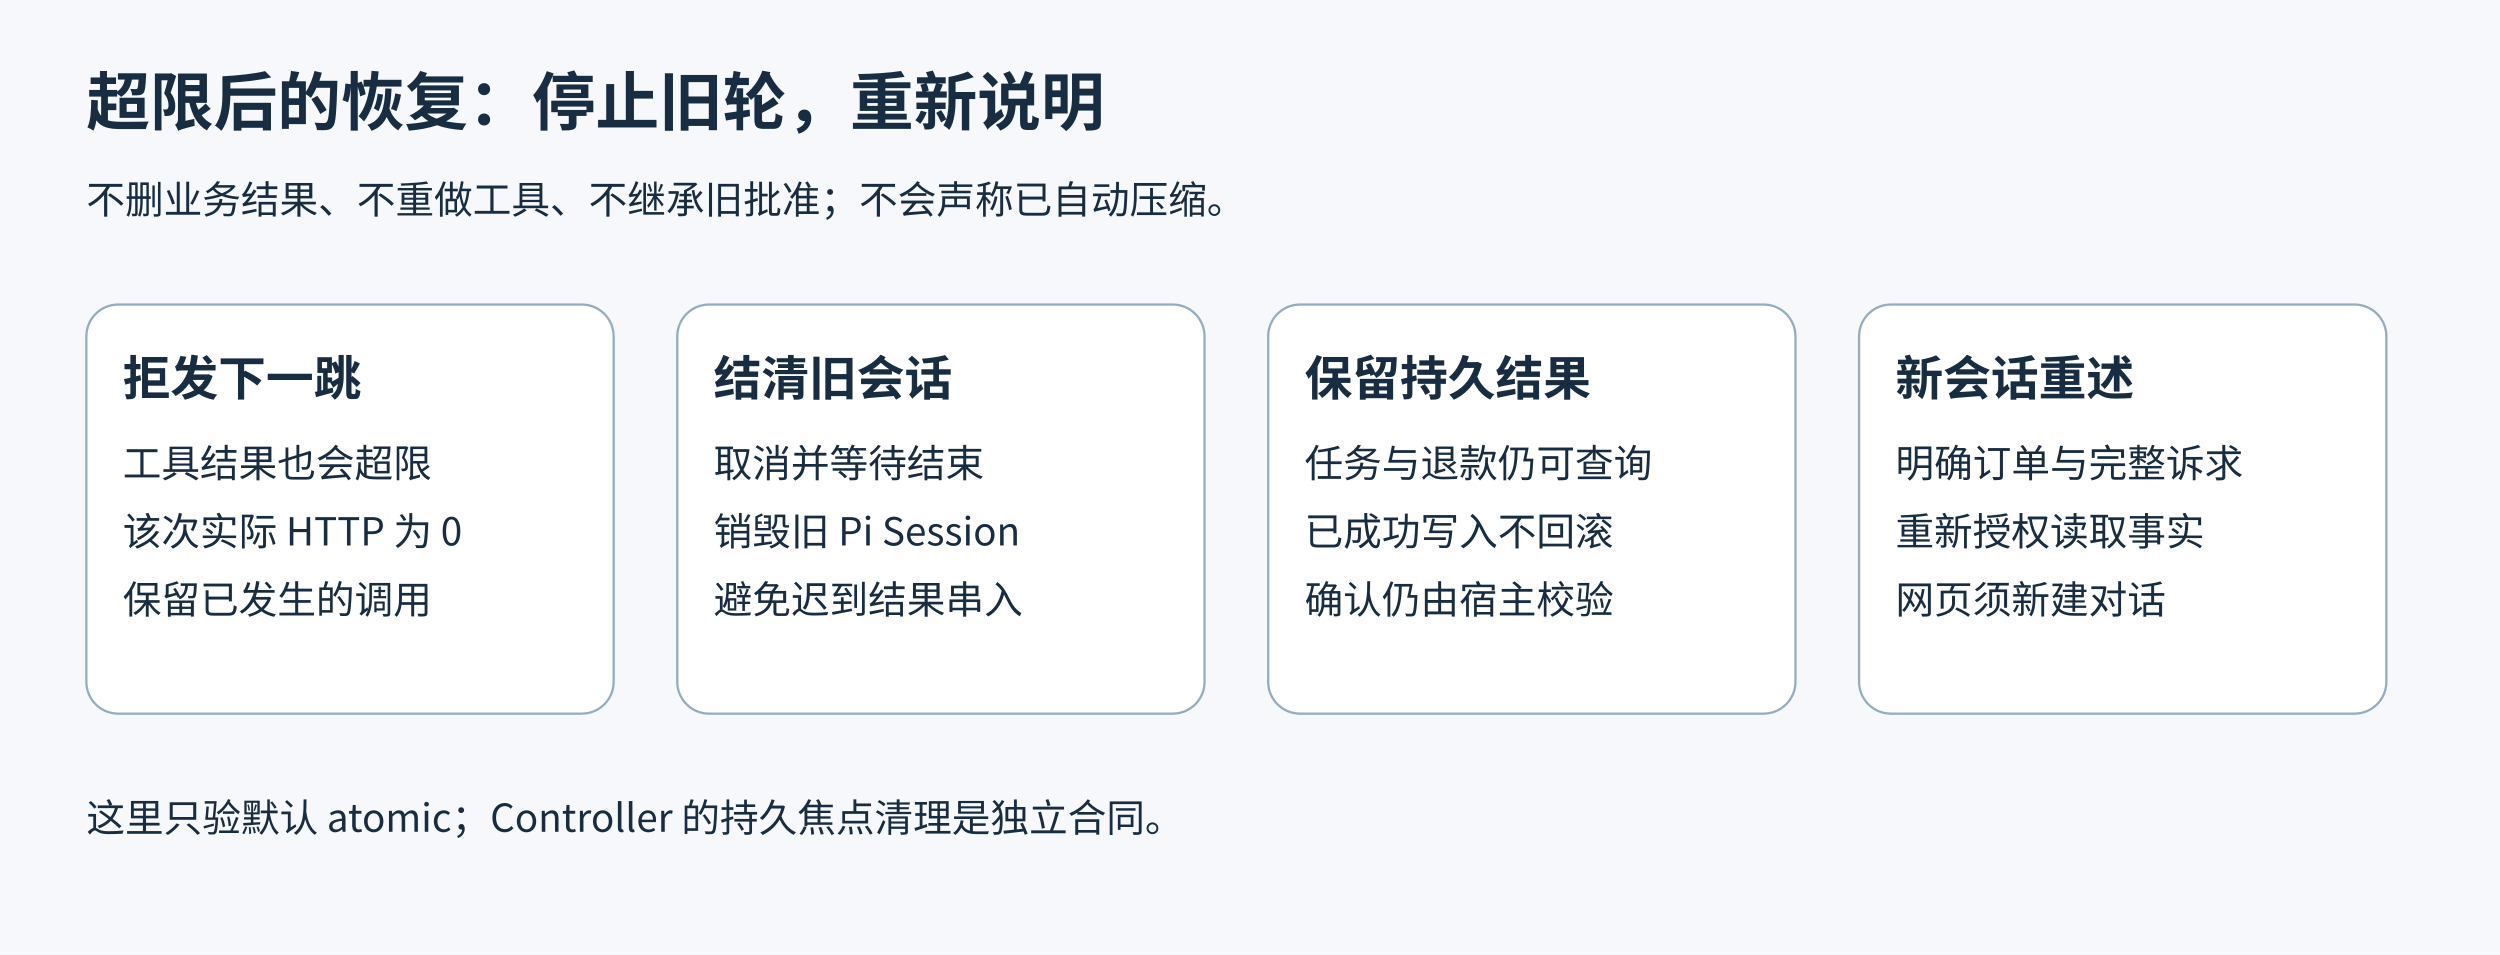
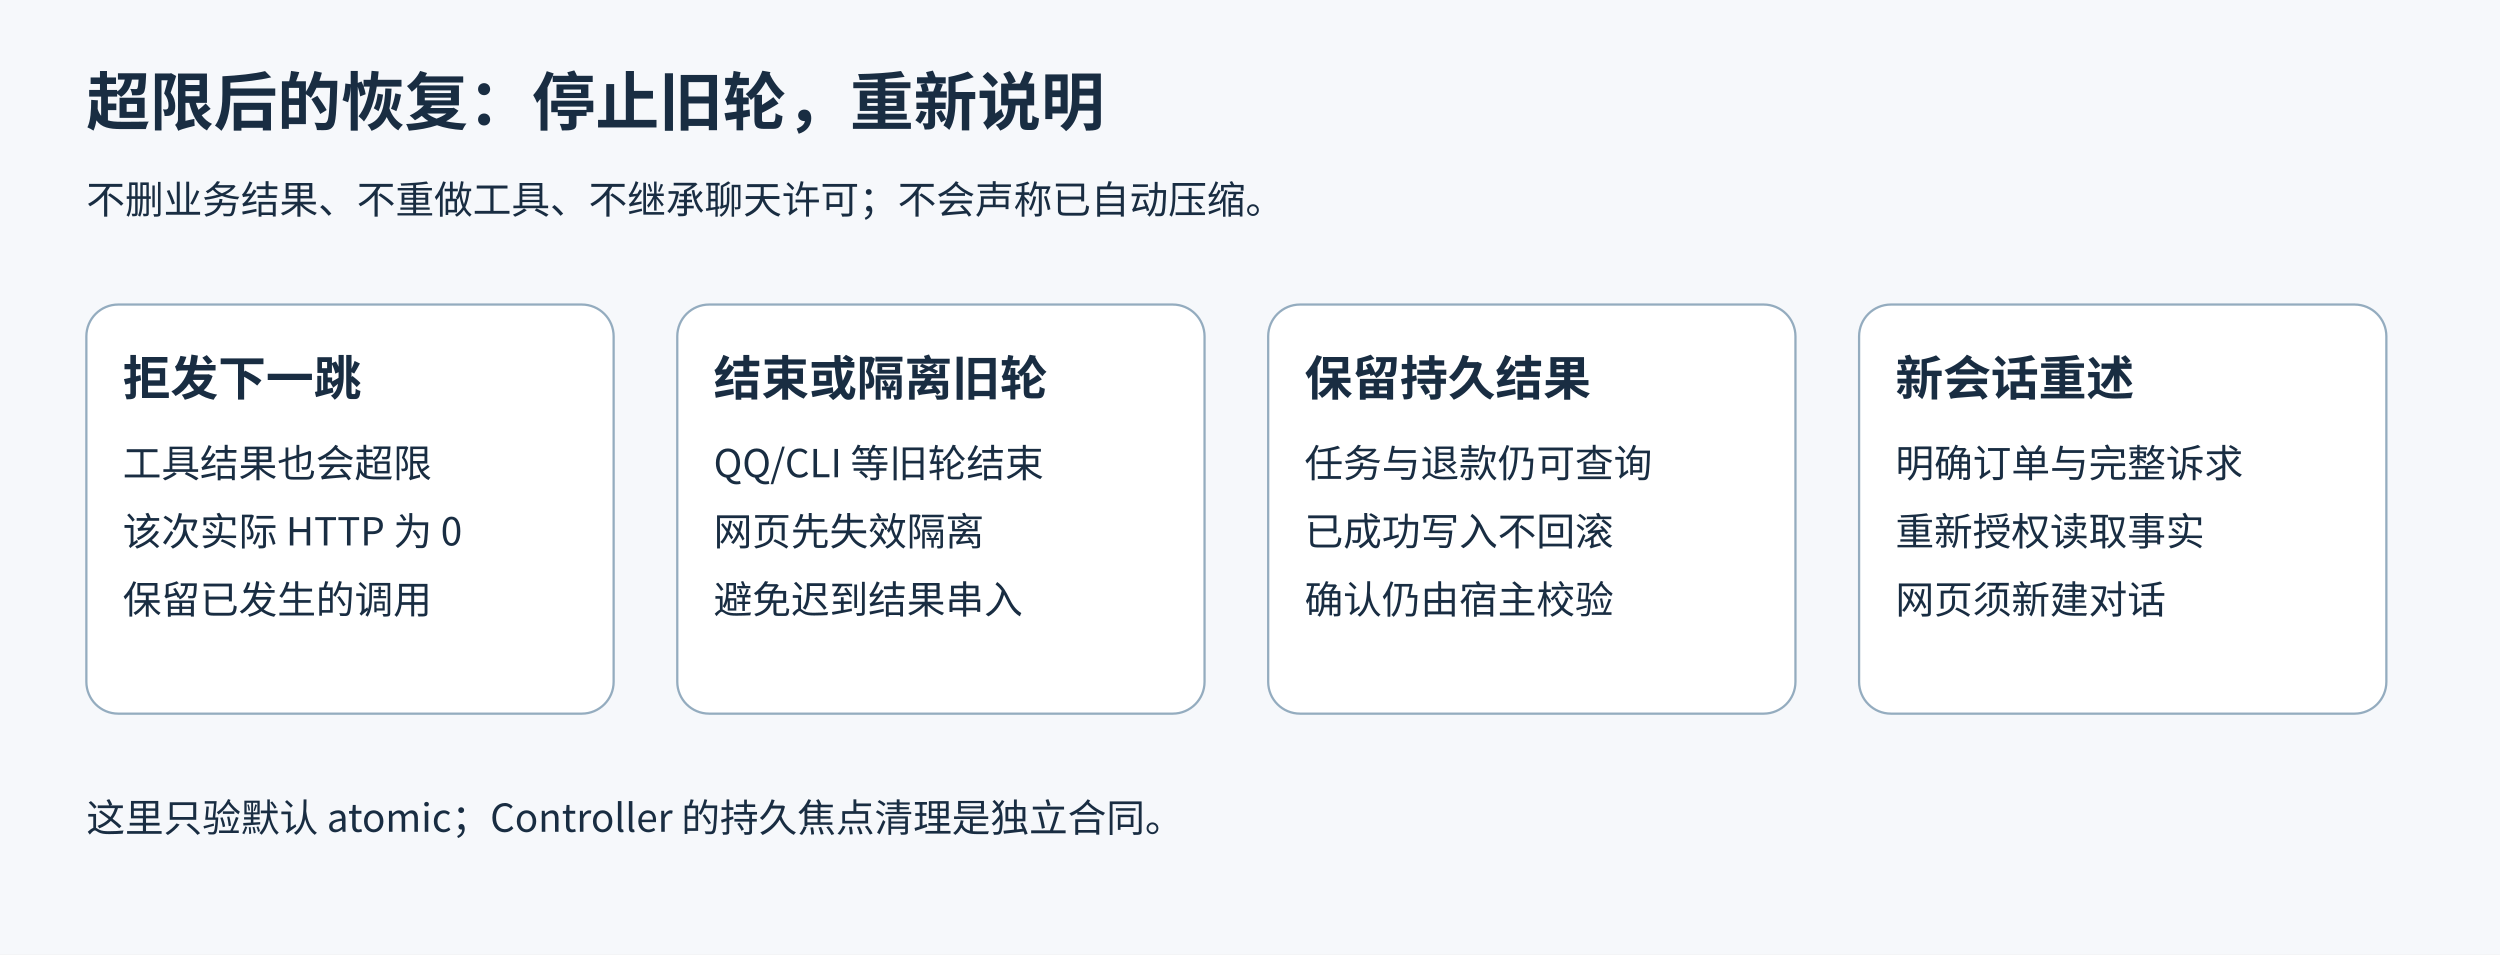
<svg xmlns="http://www.w3.org/2000/svg" width="1100" height="420" viewBox="0 0 1100 420">
  <rect width="1100" height="420" fill="#f6f8fb" />
  <style>text{font-family:"PingFang SC","Noto Sans CJK SC",sans-serif;fill:#192d42}.title{font-size:28px;font-weight:600}.head{font-size:21px;font-weight:600}.body{font-size:17px}</style>
  <text x="38" y="55" class="title">超限后的恢复：停止旧轮，重新说明</text>
-   <text x="38" y="94" class="body">不删业务结果、不重做工具、不继承旧批准；不会声称已自动压缩。</text>
+   <text x="38" y="94" class="body">不删业务结果、不重做工具、不继承聊天许可；不会声称已自动压缩。</text>
  <rect x="38" y="134" width="232" height="180" rx="14" fill="white" stroke="#94acbf" />
  <text x="54" y="174" class="head">拒发下一跳</text>
  <text x="54" y="210" class="body">工具结果也会超限</text>
  <text x="54" y="240" class="body">该次实际 HTTP 为 0</text>
  <text x="54" y="270" class="body">保留已发生的调用</text>
  <rect x="298" y="134" width="232" height="180" rx="14" fill="white" stroke="#94acbf" />
-   <text x="314" y="174" class="head">结清旧会话</text>
-   <text x="314" y="210" class="body">取消并等待结束</text>
-   <text x="314" y="240" class="body">销毁旧 Pi Session</text>
+   <text x="314" y="174" class="head">结束或隔离旧轮</text>
+   <text x="314" y="210" class="body">QQ/CLI 等旧轮结束</text>
+   <text x="314" y="240" class="body">网页先失效隔离</text>
  <text x="314" y="270" class="body">避免迟到结果串入</text>
  <rect x="558" y="134" width="232" height="180" rx="14" fill="white" stroke="#94acbf" />
  <text x="574" y="174" class="head">保留持久结果</text>
  <text x="574" y="210" class="body">任务与退款仍可查询</text>
  <text x="574" y="240" class="body">已成功写入不回滚</text>
  <text x="574" y="270" class="body">确认仍由宿主校验</text>
  <rect x="818" y="134" width="232" height="180" rx="14" fill="white" stroke="#94acbf" />
  <text x="834" y="174" class="head">新会话重述</text>
  <text x="834" y="210" class="body">明确订单与完整诉求</text>
  <text x="834" y="240" class="body">重新授权读取事实</text>
  <text x="834" y="270" class="body">网页须新建对话</text>
  <text x="38" y="366" class="body">这里只验默认 atomic；Controller 的持久焦点清理是独立合同。</text>
</svg>
